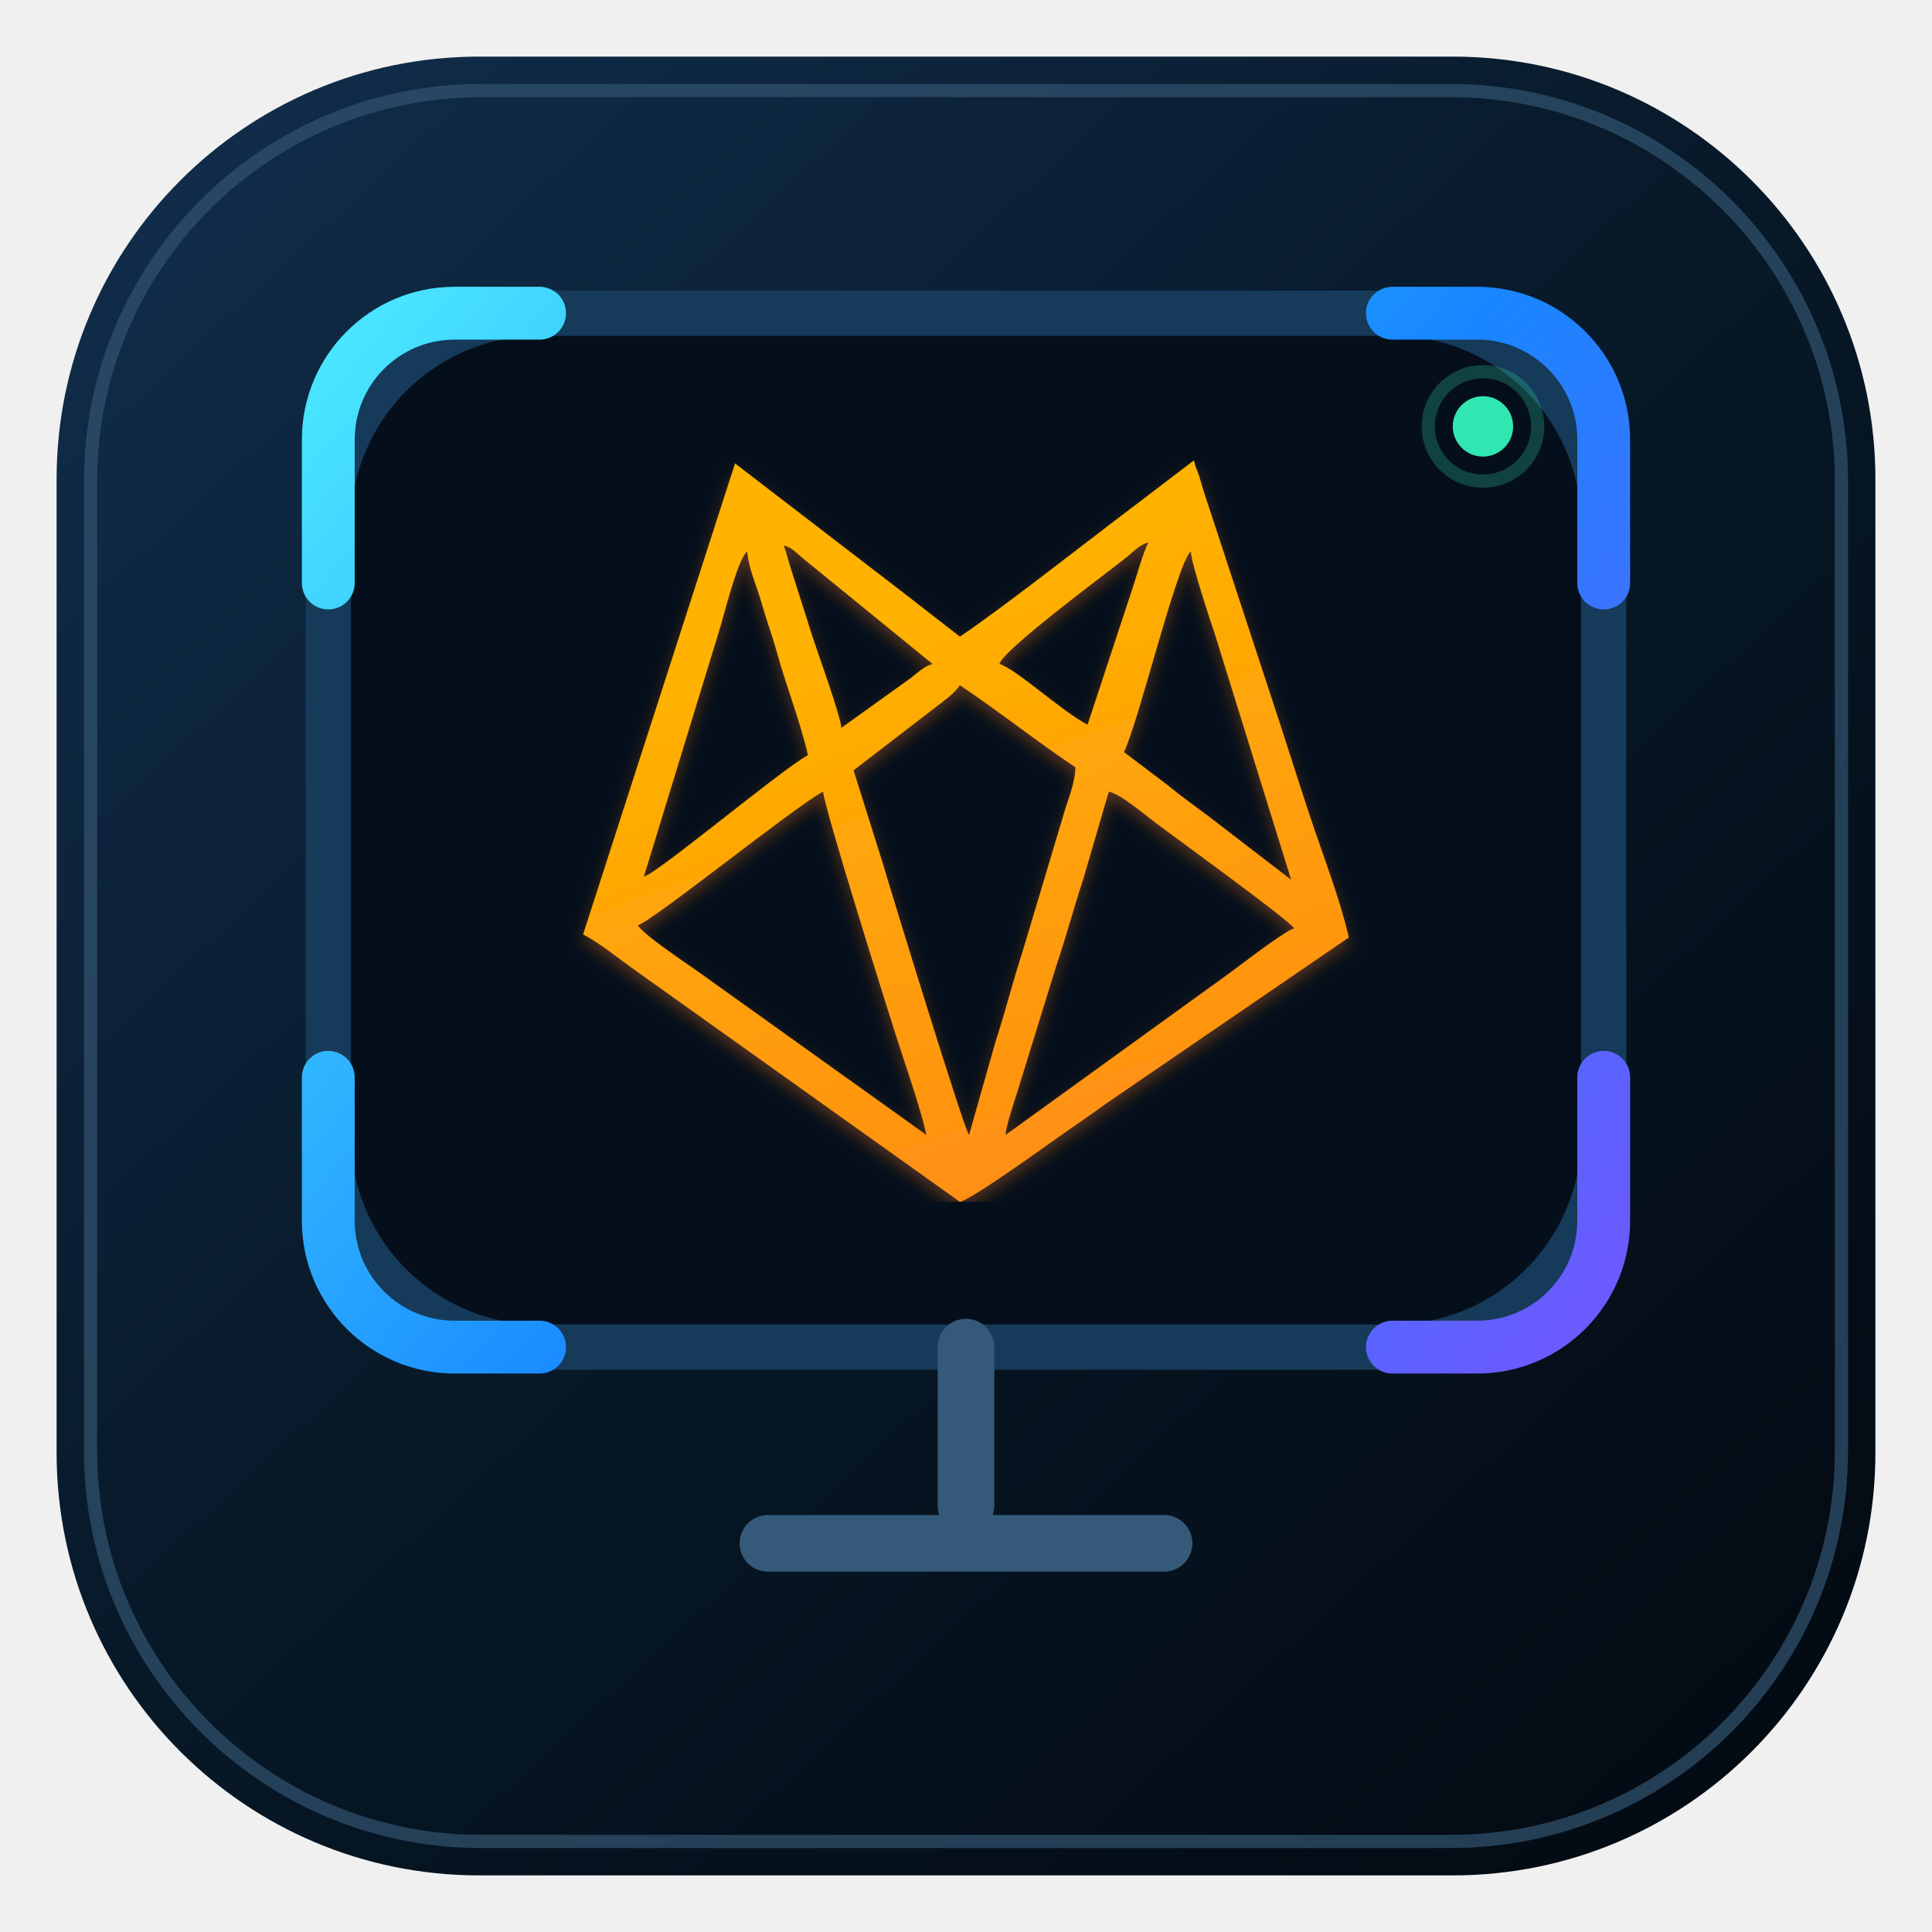
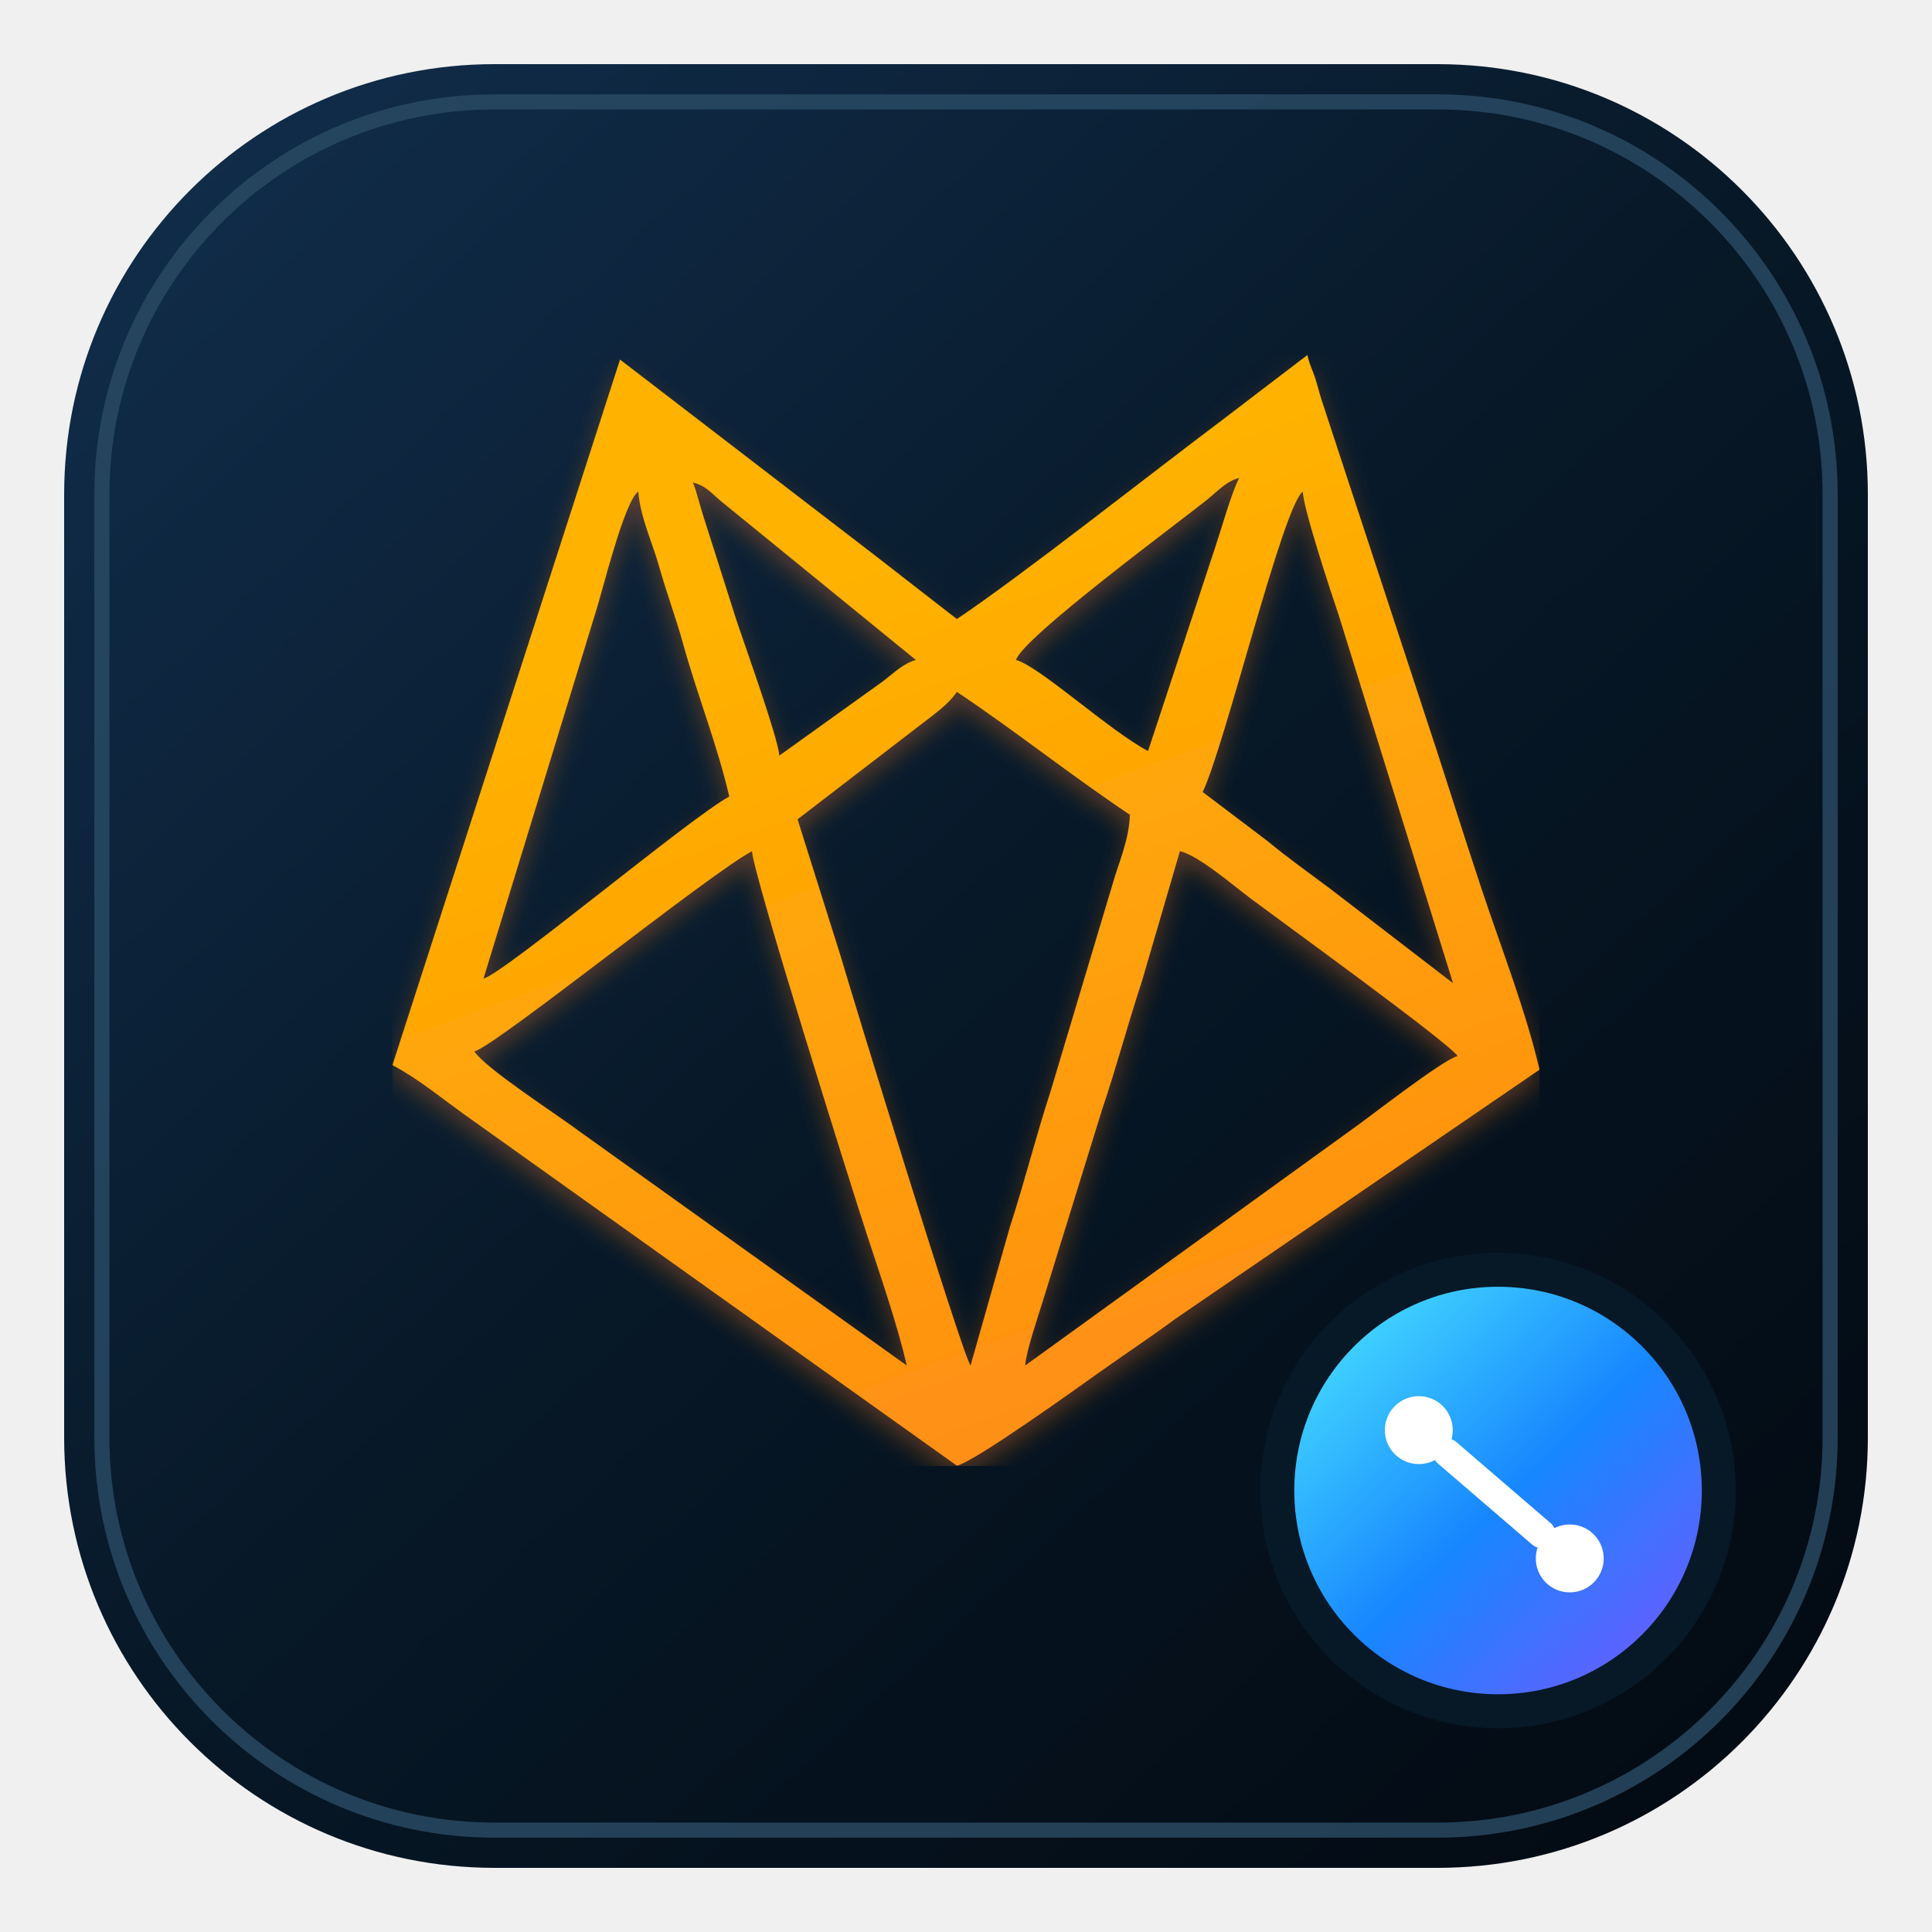
<svg xmlns="http://www.w3.org/2000/svg" width="1024" height="1024" viewBox="0 0 1024 1024">
  <defs>
    <linearGradient id="bg" x1="92" y1="54" x2="936" y2="970" gradientUnits="userSpaceOnUse">
      <stop stop-color="#112D4B" />
      <stop offset="0.5" stop-color="#071827" />
      <stop offset="1" stop-color="#030A12" />
    </linearGradient>
-     <linearGradient id="frame" x1="174" y1="170" x2="850" y2="716" gradientUnits="userSpaceOnUse">
+     <linearGradient id="connection" x1="690" y1="684" x2="890" y2="892" gradientUnits="userSpaceOnUse">
      <stop stop-color="#4BE8FF" />
      <stop offset="0.54" stop-color="#1786FF" />
      <stop offset="1" stop-color="#7058FF" />
    </linearGradient>
    <linearGradient id="fox" gradientUnits="userSpaceOnUse" x1="6108.4" y1="3469.54" x2="4570.89" y2="-735.29">
      <stop stop-color="#FF6A29" />
      <stop offset="1" stop-color="#FFB200" />
    </linearGradient>
    <filter id="foxshadow" x="-30%" y="-30%" width="160%" height="170%">
      <feDropShadow dx="0" dy="28" stdDeviation="28" flood-color="#FF7A1A" flood-opacity="0.32" />
    </filter>
  </defs>
-   <rect x="30" y="30" width="964" height="964" rx="224" fill="url(#bg)" />
-   <rect x="48" y="48" width="928" height="928" rx="207" fill="none" stroke="#31526E" stroke-width="7" opacity="0.72" />
-   <rect x="174" y="166" width="676" height="548" rx="112" fill="#050F1B" stroke="#163A59" stroke-width="24" />
-   <path d="M286 166h-45a67 67 0 0 0-67 67v76M738 166h45a67 67 0 0 1 67 67v76M174 571v76a67 67 0 0 0 67 67h45M850 571v76a67 67 0 0 1-67 67h-45" fill="none" stroke="url(#frame)" stroke-width="28" stroke-linecap="round" />
-   <circle cx="786" cy="226" r="16" fill="#31E7B1" />
-   <circle cx="786" cy="226" r="29" fill="none" stroke="#31E7B1" stroke-width="7" opacity="0.24" />
-   <path d="M512 714v84M407 818h210" fill="none" stroke="#355A79" stroke-width="30" stroke-linecap="round" />
-   <svg x="270" y="244" width="484" height="393" viewBox="0 0 2824 2734.25" overflow="hidden">
+   <rect x="34" y="34" width="956" height="956" rx="228" fill="url(#bg)" />
+   <rect x="54" y="54" width="916" height="916" rx="208" fill="none" stroke="#2A4A64" stroke-width="8" opacity="0.82" />
+   <svg x="208" y="188" width="608" height="589" viewBox="0 0 2824 2734.25" overflow="hidden">
    <path d="M1557.64 2487.71c3.15,-37.73 32.21,-121.82 43.4,-158.3l145.64 -470.69c35.92,-106.08 62.59,-207.92 98.22,-316.4l93.75 -320.87c46.14,10.74 131.97,84.98 174.49,116.86 68.94,51.67 486.78,354.13 509.06,387.41 -38.96,10.4 -224.73,156.46 -264.44,183.79l-800.13 578.2zm1837.78 -324.96c0,33.08 45.34,59.41 72.66,73.02l77.57 33.42c2.03,0.24 5.54,0.34 7.48,0.34 50.93,-0.23 49.14,-34.26 52.88,-41.88l58.35 -176.97c0,-40.25 -123.13,-81.78 -156.88,-89.65l-62.57 94.33c-11.98,20.25 -49.5,87.72 -49.5,107.39zm3966.92 -1692.1c-19.35,83.02 -19.35,241.95 0,324.97 121.25,28.25 1392.78,11.21 1624.87,11.21 72,0 44.82,-149.99 44.82,-302.56 0,-26.24 -18.6,-44.83 -44.82,-44.83 -192.36,0 -1554.83,-15.98 -1624.87,11.21zm638.74 851.66c0,183.76 -15.99,981.44 11.21,1098.17 84.4,19.67 285.4,19.67 369.8,0 28.72,-123.27 12.17,-505.31 10.22,-684.54 -1.2,-109.62 2.59,-77.45 348.36,-77.45 15.47,-23.1 33.62,-29.09 33.62,-56.04 0,-160.85 28.66,-324.97 -44.82,-324.97l-683.57 0c-26.23,0 -44.83,18.6 -44.83,44.83zm1367.13 -818.03c0,97.87 -10.71,208.5 11.21,302.56 312.92,72.9 246.53,-236.31 246.53,818.03 0,181.65 -19.96,661.85 11.21,795.62l403.41 0c46.58,-199.93 -25.46,-1543.37 22.41,-1591.24 88.29,-42.37 475.21,7.85 605.11,-22.41 5.06,-21.7 8.79,-49.32 11.21,-79.75l0 -176.69c-2.42,-30.43 -6.14,-58.05 -11.21,-79.75 -119.15,-27.76 -1056.06,-11.21 -1255.07,-11.21 -26.23,0 -44.82,18.59 -44.82,44.83zm-5905.55 493.06c0,175.63 6.46,252.55 142.62,384.06 234.27,226.25 854.71,229.11 854.71,490 0,249.11 -265.56,232.42 -404.42,234.31 -52.54,0.72 -65.46,0.82 -80.13,43.14 -6.53,18.85 -30.2,195.1 -30.91,226.82 48.26,32.32 64.33,44.82 179.29,44.82 301.53,0 683.57,-173.78 683.57,-504.27 0,-193.51 -25.92,-356.8 -227.67,-455.9 -164.26,-80.69 -256.68,-106.27 -420.83,-173.07l-199.51 -91.84c-349.45,-186.2 35.61,-490.63 461.95,-349.9 233.18,76.96 168.07,169.43 325.06,-66.05 16.16,-24.22 23.97,-40.45 38.58,-62.27 -224.68,-258.5 -652.09,-303.95 -968.58,-161.75 -74.9,33.65 -106.52,61.95 -163.35,105.58 -87.81,67.39 -190.37,226.94 -190.37,336.33zm2655.82 1467.98c302.78,0 507.46,-111.96 710.2,-298.33l11.57 -10.83c1.64,-1.62 3.97,-3.99 5.58,-5.64l84.29 -106.2c372.14,-493.73 128.44,-1164.56 -14.61,-1156.14 -26.16,1.54 -247.94,135.07 -247.94,198.83 0,51.35 205.52,397.09 -25.39,714.19 -97.54,133.96 -147.5,181.31 -315.32,244.99 -392.65,148.99 -835.92,-162.59 -835.92,-566.97 0,-150.23 0.62,-192.37 67.11,-325.11 212.87,-425.06 571.63,-295.95 571.63,-403.28l0 -268.95c0,-125.47 -430.02,-30.27 -699,219.88 -1.69,1.57 -4.18,3.77 -5.85,5.36 -1.66,1.6 -4.05,3.91 -5.68,5.53 -302.86,303.27 -384.25,726.65 -222.95,1128.53 60.83,151.58 161.37,273.56 278.93,382.22 1.69,1.57 4.02,3.93 5.72,5.48l56.98 43.86c49.99,33.59 102.5,73.51 158.27,99.47 101.42,47.21 279.31,93.11 422.38,93.11zm-5916.76 -750.8c53.56,-14.31 578.16,-437.28 683.57,-493.06 1.16,52 243.33,823.86 284.24,948.41 33.47,101.9 73.19,216.72 96.76,317.85l-803.56 -574.76c-56.55,-42.59 -232.22,-155.45 -261.01,-198.44zm795.63 -571.5l297.82 -228.85c34.69,-27.06 72.82,-52.73 94.38,-84.91 144.58,96.81 281.02,205.58 425.83,302.56 -1.37,61.69 -28.99,121.97 -42.46,170.46l-152.25 508.89c-37.74,115.91 -63.07,220.13 -100.86,336.18l-96.64 340.38c-22.53,-32.41 -301.17,-942.7 -318.5,-1003.8l-107.33 -340.9zm-773.21 392.21l275.79 -900.82c16.09,-48.34 69.71,-272.2 105.21,-298.22 5.37,64.46 33.93,122.81 51.3,184.03 20.17,71.07 41.37,126.5 58.39,188.14 35.79,129.61 84.06,248.27 114.44,378.64 -93.18,49.29 -552.81,434.26 -605.12,448.23zm2017.07 -1199.04c0.94,42.33 71.7,254.9 88.26,303.95l281.53 906.3 -304.1 -233.79c-52.76,-39.47 -101.59,-73.9 -152.75,-116.19l-159.47 -120.67c54.99,-114.62 197.26,-703.51 246.53,-739.6zm-1501.6 -22.4c35.2,9.4 45.65,27.32 73.63,49.63l475.46 387.4c-31.56,8.43 -55.11,32.7 -81.64,52.81l-254.54 182.51c-3.82,-45.81 -84.95,-270.92 -105.21,-331.83l-81.09 -255.09c-8.89,-26.45 -18.16,-66.48 -26.62,-85.44zm1120.59 661.15c-96.44,-51.03 -267.3,-208.72 -324.97,-224.12 14.32,-53.62 401.85,-339.56 469.17,-393.7 25.67,-20.64 47.83,-45.97 79.93,-54.54 -21.01,43.77 -40.39,115.42 -57.46,166.66l-166.67 505.7zm-470.65 -324.97l-100.98 -78.33c-33.79,-25.84 -66.69,-52.34 -100.84,-78.44l-627.41 -481.97 -560.31 1736.91c61.08,32.32 114.66,76.44 172.85,118.52l1216.7 867.61c45.58,-10.63 303.03,-195.94 358.55,-235.37 58.55,-41.57 118.72,-81.18 177.63,-124.93l898.19 -614.63c-33.69,-144.62 -93.73,-298.12 -141.45,-441.26 -50.17,-150.43 -92.94,-289.85 -142.93,-439.78l-252.15 -767.59c-7.04,-22.38 -7.65,-27.65 -15.24,-52 -7.57,-24.31 -12.96,-29.56 -19.74,-58.69l-209.73 160.07c-174.86,131.25 -492.8,382.51 -653.13,489.87z" fill="url(#fox)" filter="url(#foxshadow)" />
  </svg>
+   <circle cx="794" cy="790" r="126" fill="#071827" />
+   <circle cx="794" cy="790" r="108" fill="url(#connection)" />
+   <path d="M767 770l50 43" fill="none" stroke="#FFFFFF" stroke-width="15" stroke-linecap="round" />
+   <circle cx="752" cy="758" r="18" fill="#FFFFFF" />
+   <circle cx="832" cy="826" r="18" fill="#FFFFFF" />
</svg>
